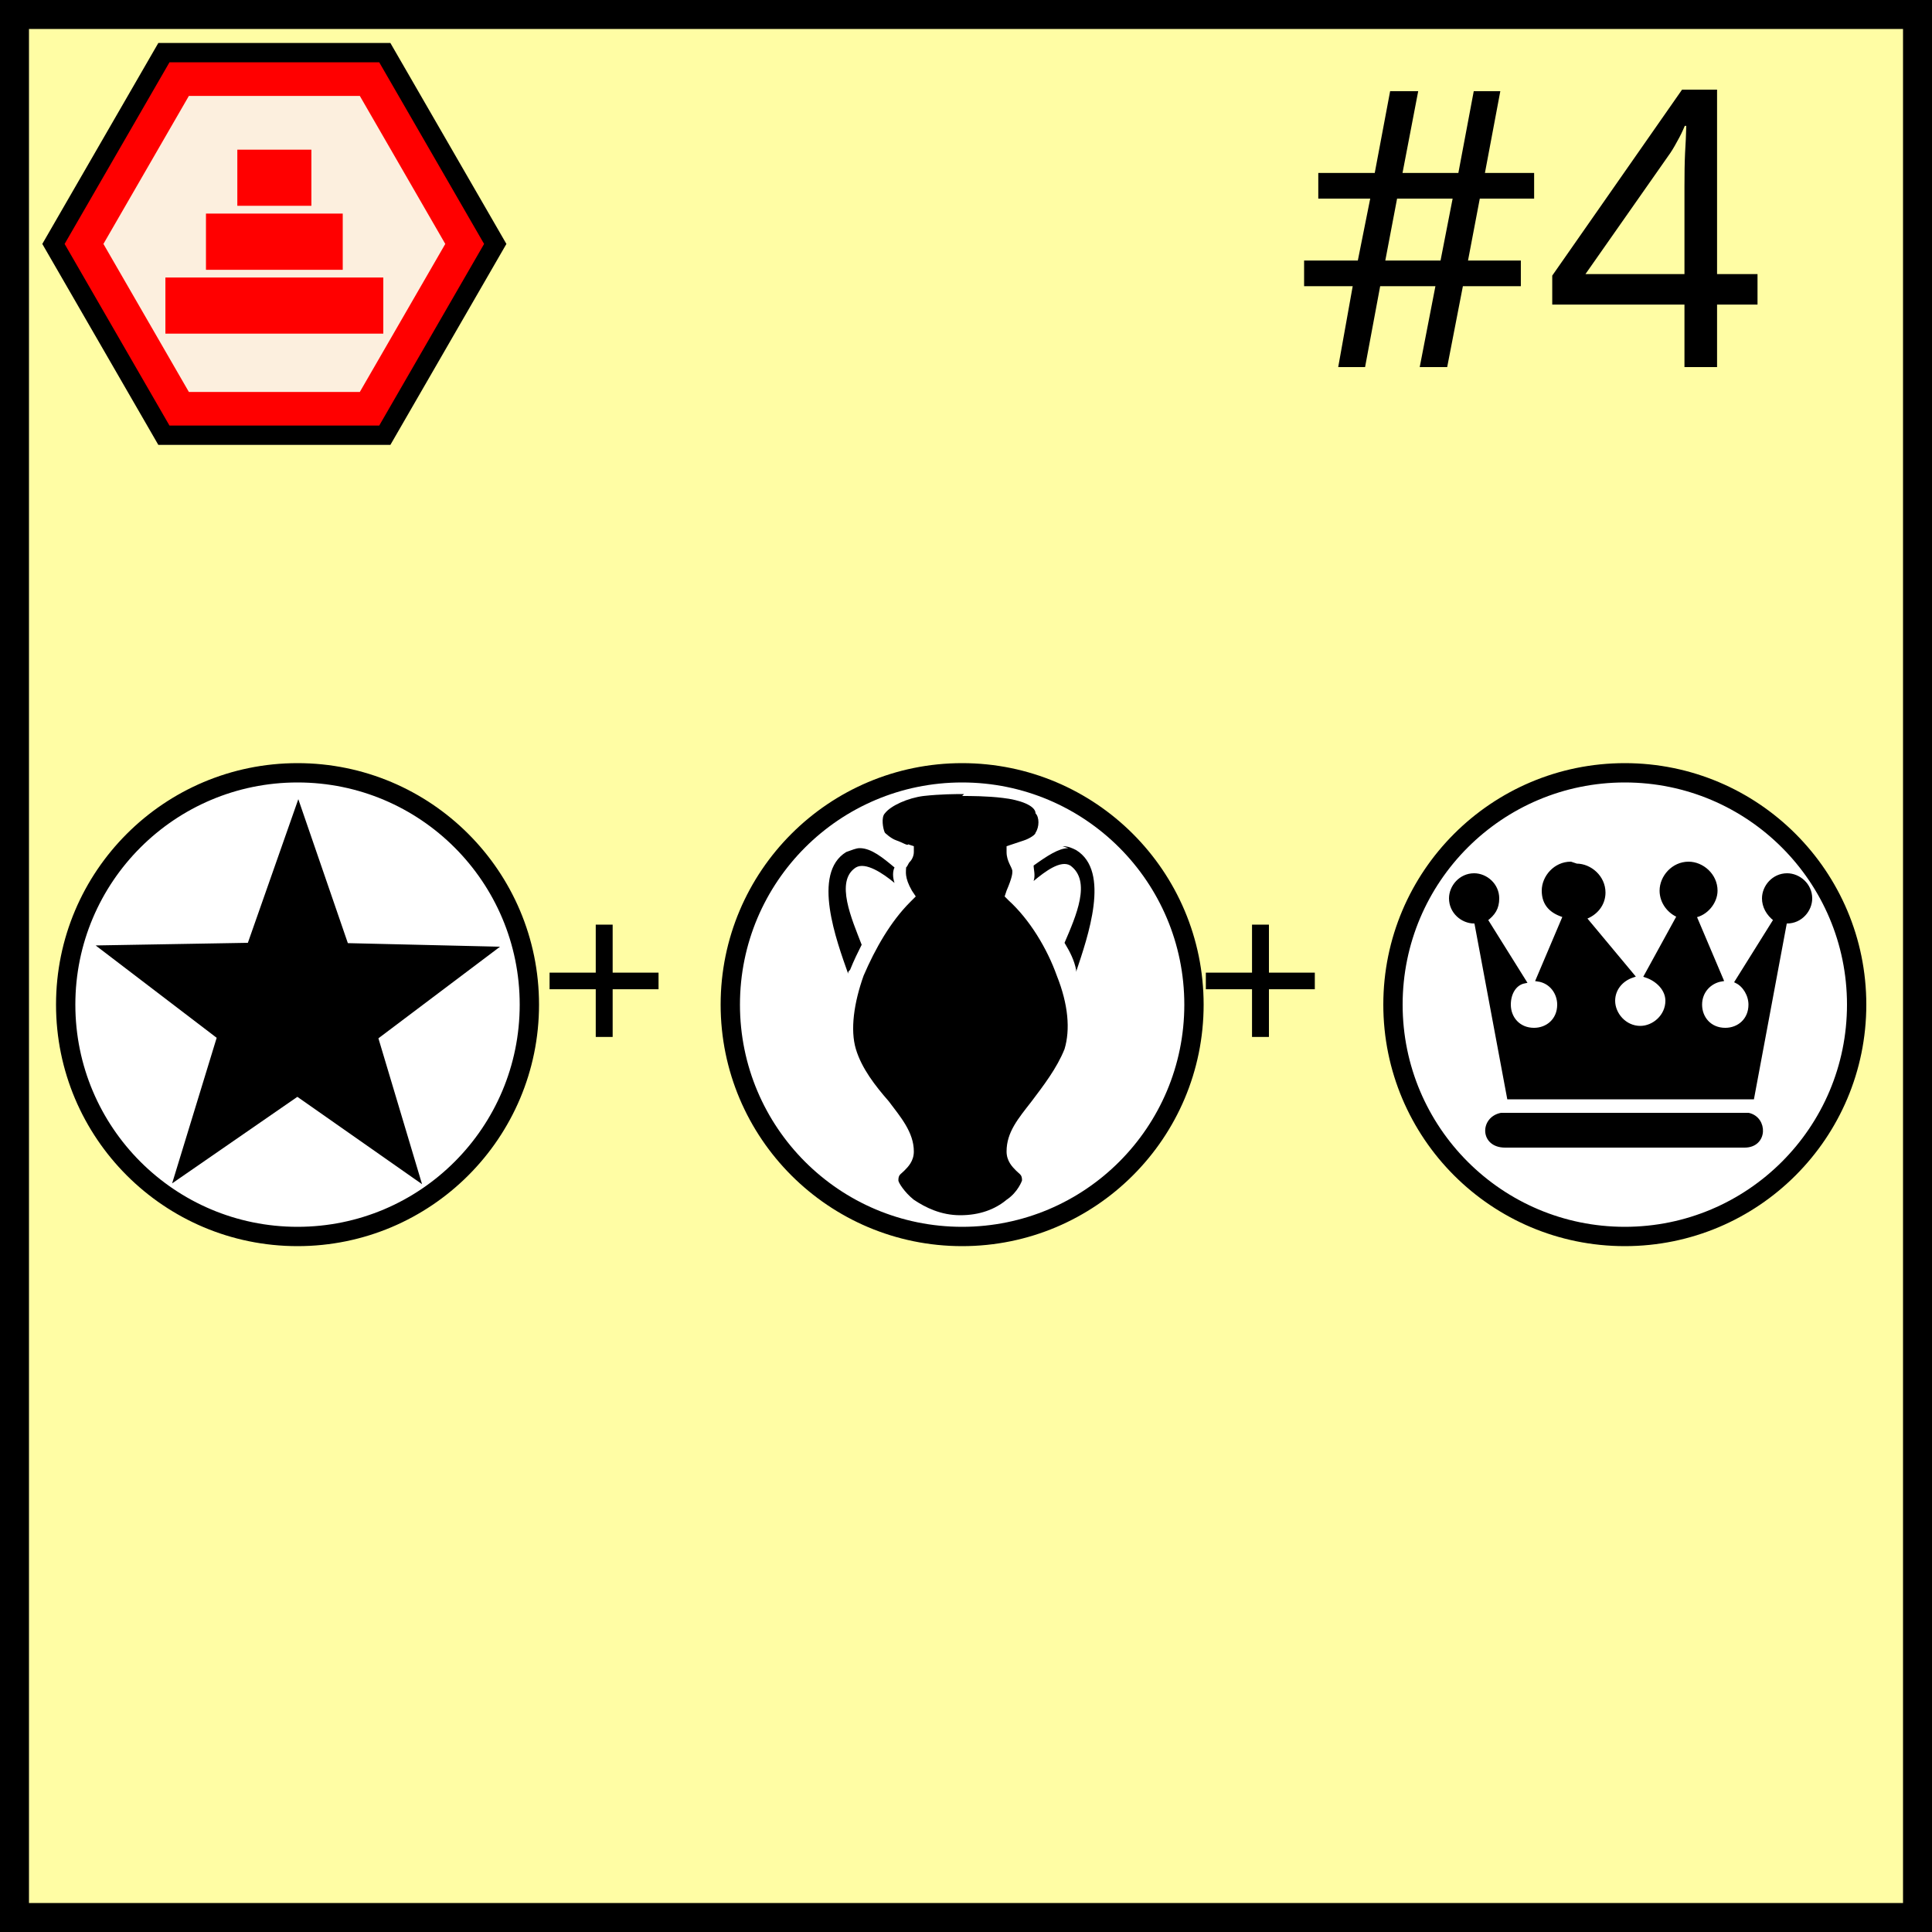
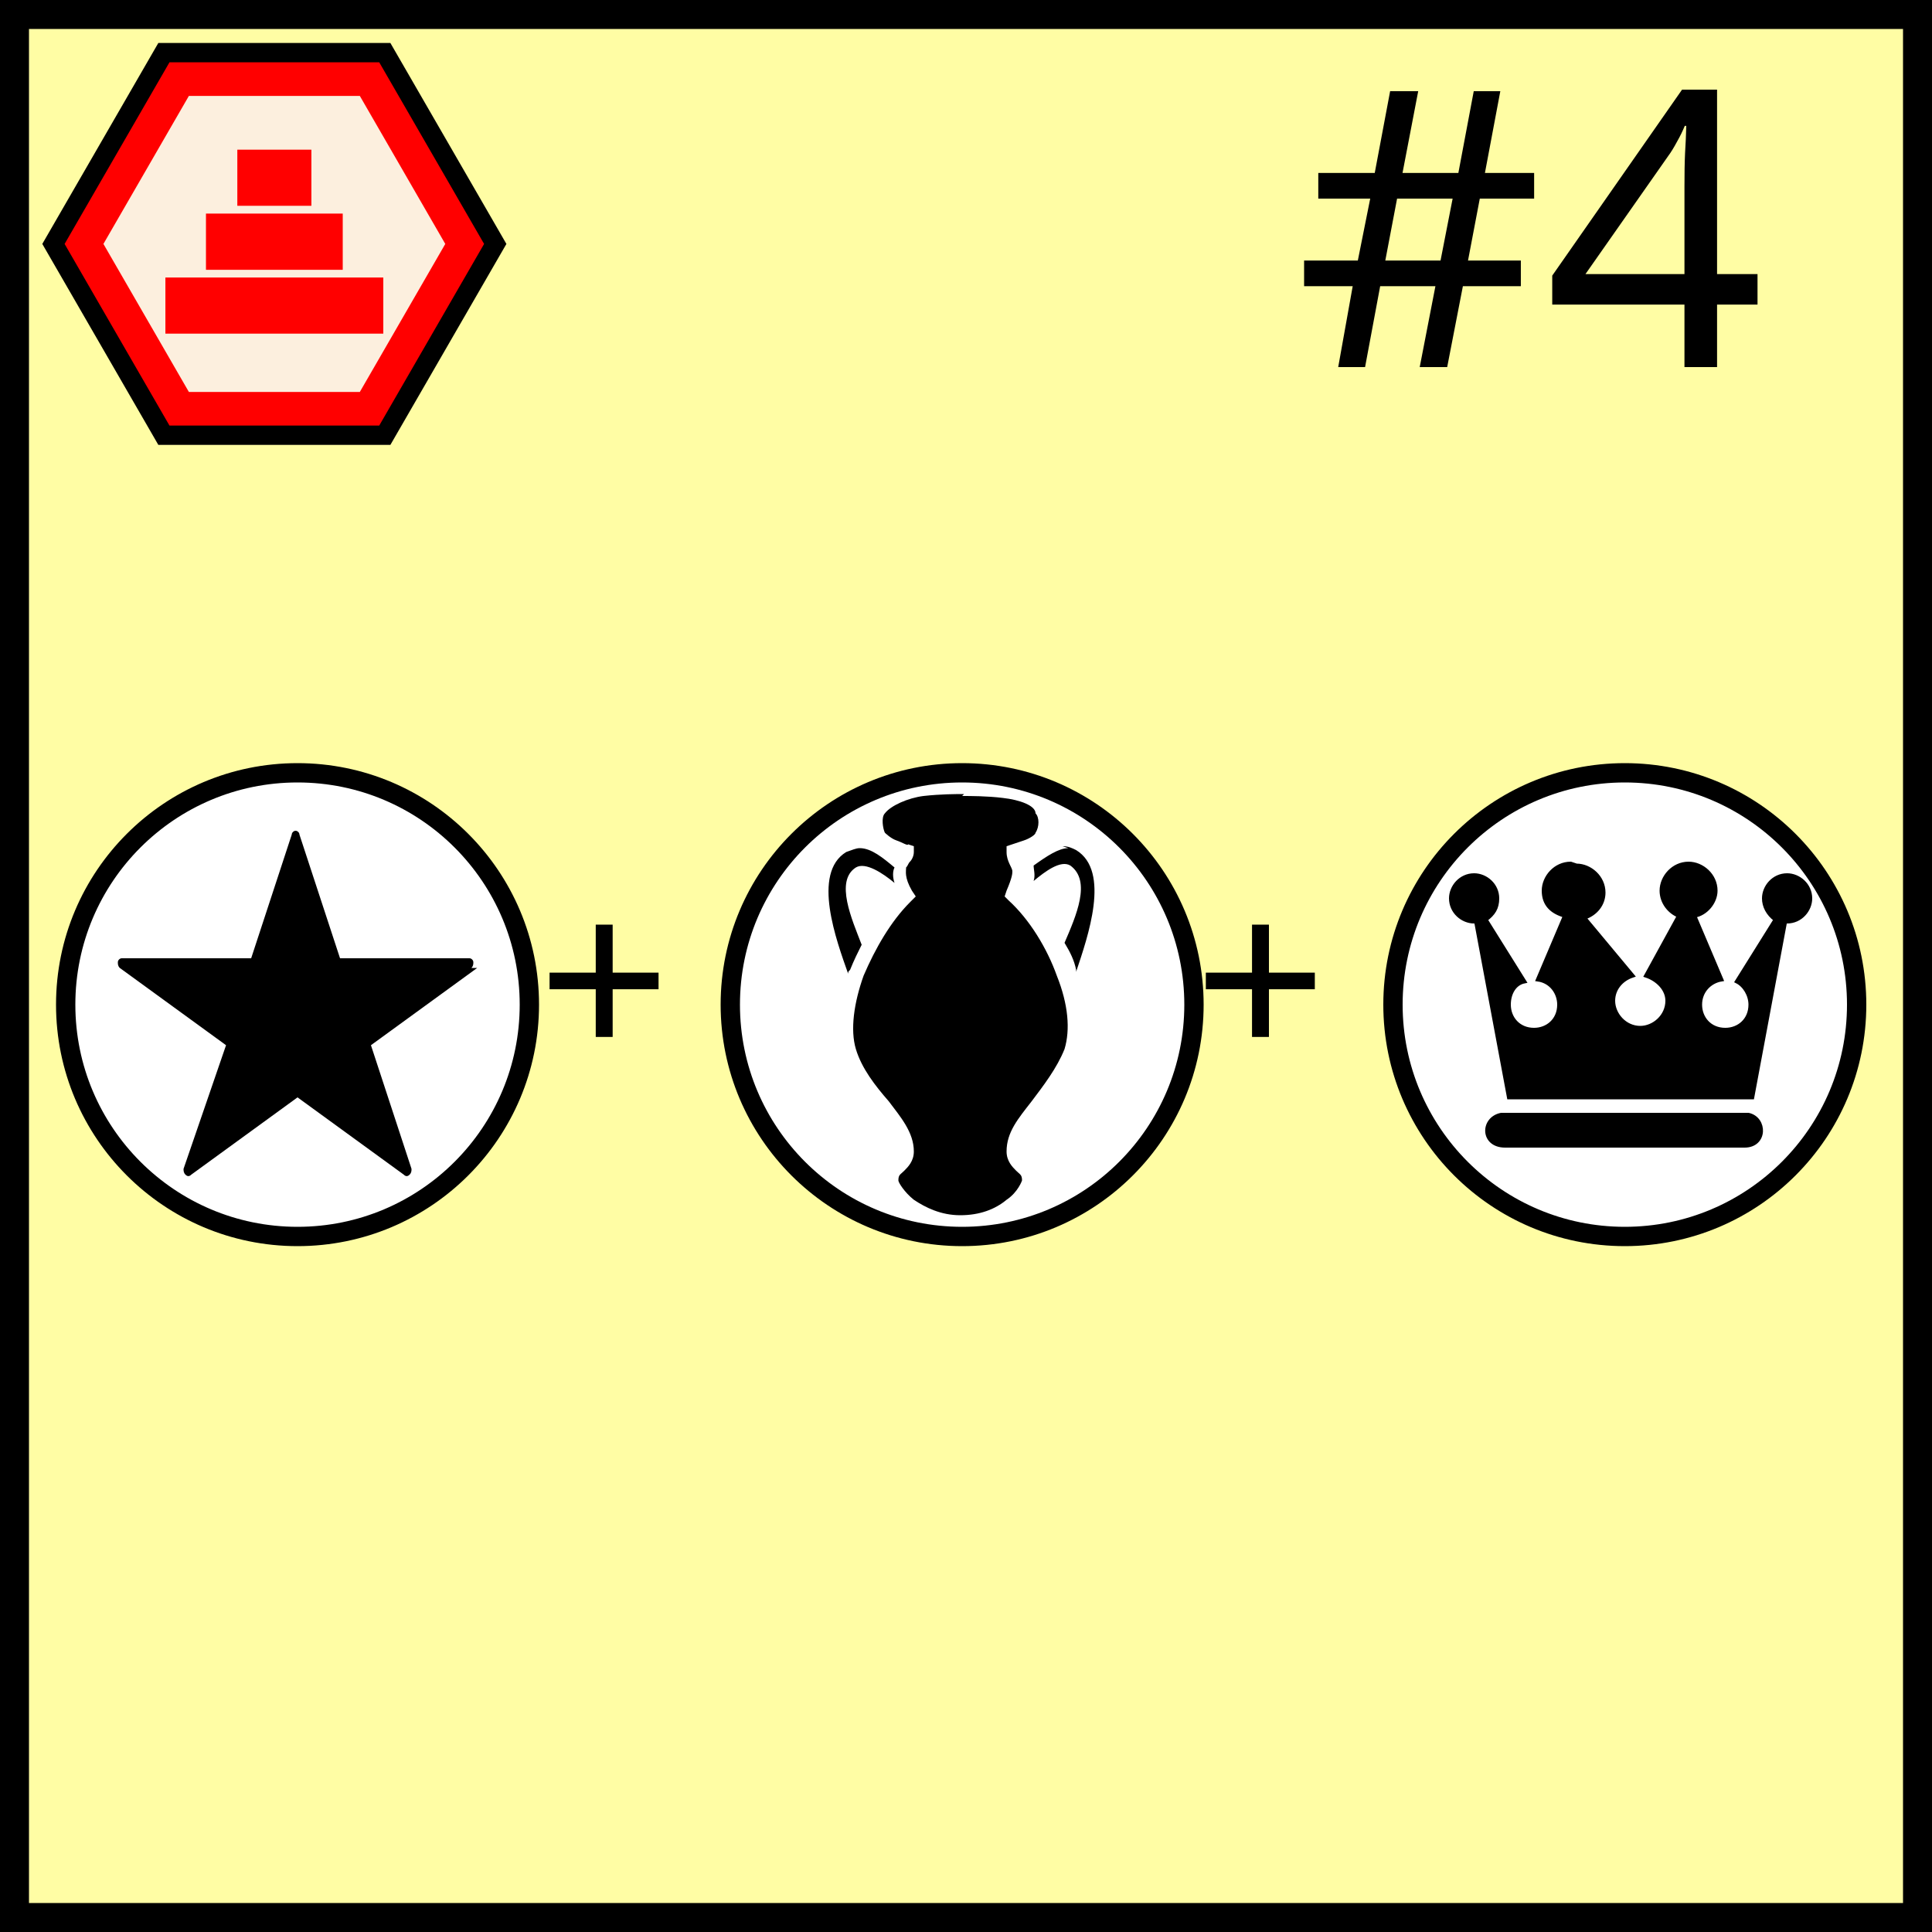
<svg xmlns="http://www.w3.org/2000/svg" height="100px" width="100px" viewbox="0 0 100 100">
  <rect style="fill:#fffda4;stroke:#000000;stroke-width:3px" x="0px" y="0px" width="100px" height="100px" />
  <g>
    <g>
      <polygon style="fill:#fcefde;stroke:#ff0000;stroke-width:2.5px" points="9.055,3.714 19.346,3.714 24.491,12.626 19.346,21.538 9.055,21.538 3.910,12.626" />
      <polygon style="fill:none;stroke:#000000;stroke-width:1px" points="8.484,2.724 19.917,2.724 25.634,12.626 19.917,22.528 8.484,22.528 2.767,12.626" />
    </g>
    <g>
      <rect style="fill:#ff0000;fill-opacity:1;stroke:none" width="11.278" height="2.905" x="8.561" y="14.364" />
      <rect style="fill:#ff0000;fill-opacity:1;stroke:none" width="7.079" height="2.91" x="10.661" y="11.055" />
      <rect style="fill:#ff0000;fill-opacity:1;stroke:none" width="3.833" height="2.905" x="12.284" y="7.747" />
    </g>
  </g>
  <text style="font-size:20px;font-family:sans-serif;fill:#000000;stroke:none" x="67" y="19">#4</text>
  <g>
    <circle style="fill:#ffffff;stroke:#000000;stroke-width:1px" cy="52" cx="15.4" r="12" />
-     <path style="fill:#000000;stroke:#000000;stroke-width:0.2px" d="m 25.591,49.095 -6.120,4.610 2.196,7.341 -6.275,-4.396 -6.303,4.356 2.242,-7.327 -6.091,-4.648 7.661,-0.132 2.539,-7.229 2.493,7.245 z" />
+     <path style="fill:#000000;stroke:none" d="m 24.7,50.1 -5.5,4.0 2.1,6.4 c 0,0.1 0,0.2 -0.1,0.3 -0.1,0.1 -0.2,0.1 -0.3,0 l -5.5,-4.0 -5.5,4.0 c -0.1,0.1 -0.2,0.1 -0.3,0 -0.1,-0.1 -0.1,-0.2 -0.1,-0.3 L 11.7,54.1 6.2,50.1 c -0.1,-0.1 -0.1,-0.2 -0.1,-0.3 0,-0.1 0.1,-0.2 0.2,-0.2 h 6.7 l 2.1,-6.4 c 0,-0.1 0.1,-0.2 0.2,-0.2 0.1,0 0.2,0.1 0.2,0.2 l 2.1,6.4 h 6.7 c 0.1,0 0.2,0.1 0.2,0.2 0,0.1 0,0.2 -0.1,0.3 z" />
  </g>
  <text style="font-size:12px;font-family:sans-serif;fill:#000000;stroke:none" x="27.85" y="55">+</text>
  <g>
    <circle style="fill:#ffffff;stroke:#000000;stroke-width:1px" cy="52" cx="49.8" r="12" />
    <path style="fill:#000000;stroke:none" d="m 49.9,41.1 c -0.4,0 -1.2,0 -2.1,0.1 -0.8,0.1 -1.7,0.5 -2.0,0.9 -0.2,0.2 -0.1,0.8 0,1.0 0,0 0.3,0.3 0.6,0.4 0.3,0.1 0.6,0.3 0.6,0.2 l 0.3,0.1 v 0.3 c 0,0.2 -0.1,0.4 -0.2,0.5 -0.1,0.1 -0.1,0.2 -0.2,0.3 0,0.2 -0.1,0.5 0.3,1.2 l 0.2,0.3 -0.3,0.3 c -1.0,1.0 -1.8,2.4 -2.4,3.8 -0.5,1.4 -0.7,2.8 -0.4,3.8 0.3,1.0 1.0,1.9 1.7,2.7 0.6,0.8 1.3,1.6 1.3,2.6 0,0.5 -0.3,0.8 -0.5,1.0 -0.2,0.2 -0.3,0.2 -0.3,0.5 0,0.1 0.3,0.6 0.8,1.0 0.6,0.4 1.4,0.8 2.4,0.8 1.0,0 1.8,-0.3 2.4,-0.8 0.6,-0.4 0.8,-1.0 0.8,-1.0 0,-0.3 -0.1,-0.3 -0.3,-0.5 -0.2,-0.2 -0.5,-0.5 -0.5,-1.0 0,-1.0 0.6,-1.7 1.3,-2.6 0.6,-0.8 1.3,-1.7 1.7,-2.7 0.3,-1.0 0.2,-2.3 -0.4,-3.8 -0.5,-1.4 -1.4,-2.9 -2.5,-3.9 l -0.2,-0.2 0.1,-0.3 c 0.3,-0.7 0.3,-0.9 0.3,-1.0 0,-0.2 -0.3,-0.5 -0.3,-1.0 V 43.8 l 0.3,-0.1 c 0,0 0.3,-0.1 0.6,-0.2 0.3,-0.1 0.6,-0.3 0.6,-0.4 0.2,-0.3 0.2,-0.8 0,-1.0 C 53.6,41.7 52.8,41.4 51.9,41.3 51.1,41.2 50.2,41.2 49.8,41.2 Z m -5.4,2.8 c -0.2,0 -0.4,0.1 -0.7,0.2 -1.8,1.1 -0.5,4.6 0.1,6.3 0,-0.1 0,-0.1 0.1,-0.2 0.2,-0.5 0.4,-0.9 0.6,-1.3 -0.5,-1.3 -1.4,-3.3 -0.3,-4.0 0.5,-0.3 1.4,0.3 2.0,0.8 -0.1,-0.3 -0.1,-0.6 0,-0.8 -0.6,-0.5 -1.2,-1.0 -1.8,-1.0 z m 10.8,0 c -0.5,0 -1.1,0.4 -1.8,0.9 0,0.2 0.1,0.5 0,0.8 0.6,-0.5 1.4,-1.1 1.9,-0.8 1.1,0.8 0.3,2.6 -0.3,4.0 0.3,0.5 0.5,0.9 0.6,1.4 0,0 0,0.1 0,0.1 0.6,-1.8 1.8,-5.2 0,-6.3 -0.2,-0.1 -0.4,-0.2 -0.7,-0.2 z" />
  </g>
  <text style="font-size:12px;font-family:sans-serif;fill:#000000;stroke:none" x="61.82" y="55">+</text>
  <g>
    <circle style="fill:#ffffff;stroke:#000000;stroke-width:1px" cy="52" cx="84.1" r="12" />
    <path style="fill:#000000;stroke:#000000;stroke-width:0.2px" d="m 81.3,44.7 c -0.8,0 -1.4,0.7 -1.4,1.4 0,0.7 0.4,1.1 1.1,1.3 l -1.4,3.3 c 0.7,0.1 1.1,0.7 1.1,1.3 0,0.8 -0.6,1.3 -1.3,1.3 -0.8,0 -1.3,-0.6 -1.3,-1.3 0,-0.6 0.3,-1.1 0.8,-1.2 l -2.0,-3.2 c 0.4,-0.3 0.6,-0.6 0.6,-1.1 0,-0.7 -0.6,-1.2 -1.2,-1.2 -0.7,0 -1.2,0.6 -1.2,1.2 0,0.7 0.6,1.2 1.2,1.2 0,0 0,0 0.1,0 l 1.7,9.1 h 12.6 l 1.7,-9.1 c 0,0 0,0 0.1,0 0.7,0 1.2,-0.6 1.2,-1.2 0,-0.7 -0.6,-1.2 -1.2,-1.2 -0.7,0 -1.2,0.6 -1.2,1.2 0,0.4 0.2,0.8 0.6,1.1 l -2.0,3.2 c 0.4,0.2 0.7,0.7 0.7,1.2 0,0.8 -0.6,1.3 -1.3,1.3 -0.8,0 -1.3,-0.6 -1.3,-1.3 0,-0.7 0.5,-1.2 1.1,-1.3 l -1.4,-3.3 c 0.6,-0.1 1.1,-0.7 1.1,-1.3 0,-0.8 -0.7,-1.4 -1.4,-1.4 -0.8,0 -1.4,0.7 -1.4,1.4 0,0.6 0.4,1.1 0.9,1.3 l -1.7,3.1 c 0.6,0.2 1.1,0.7 1.1,1.3 0,0.8 -0.7,1.4 -1.4,1.4 -0.8,0 -1.4,-0.7 -1.4,-1.4 0,-0.6 0.4,-1.1 1.0,-1.3 L 82.0,47.5 c 0.6,-0.2 1.0,-0.7 1.0,-1.3 0,-0.8 -0.7,-1.4 -1.4,-1.4 z M 77.7,57.7 c -1.0,0.2 -1.0,1.6 0.2,1.6 h 0.3 v 0 h 11.8 v 0 h 0.3 c 1.1,0 1.1,-1.4 0.2,-1.6 z" />
  </g>
</svg>
